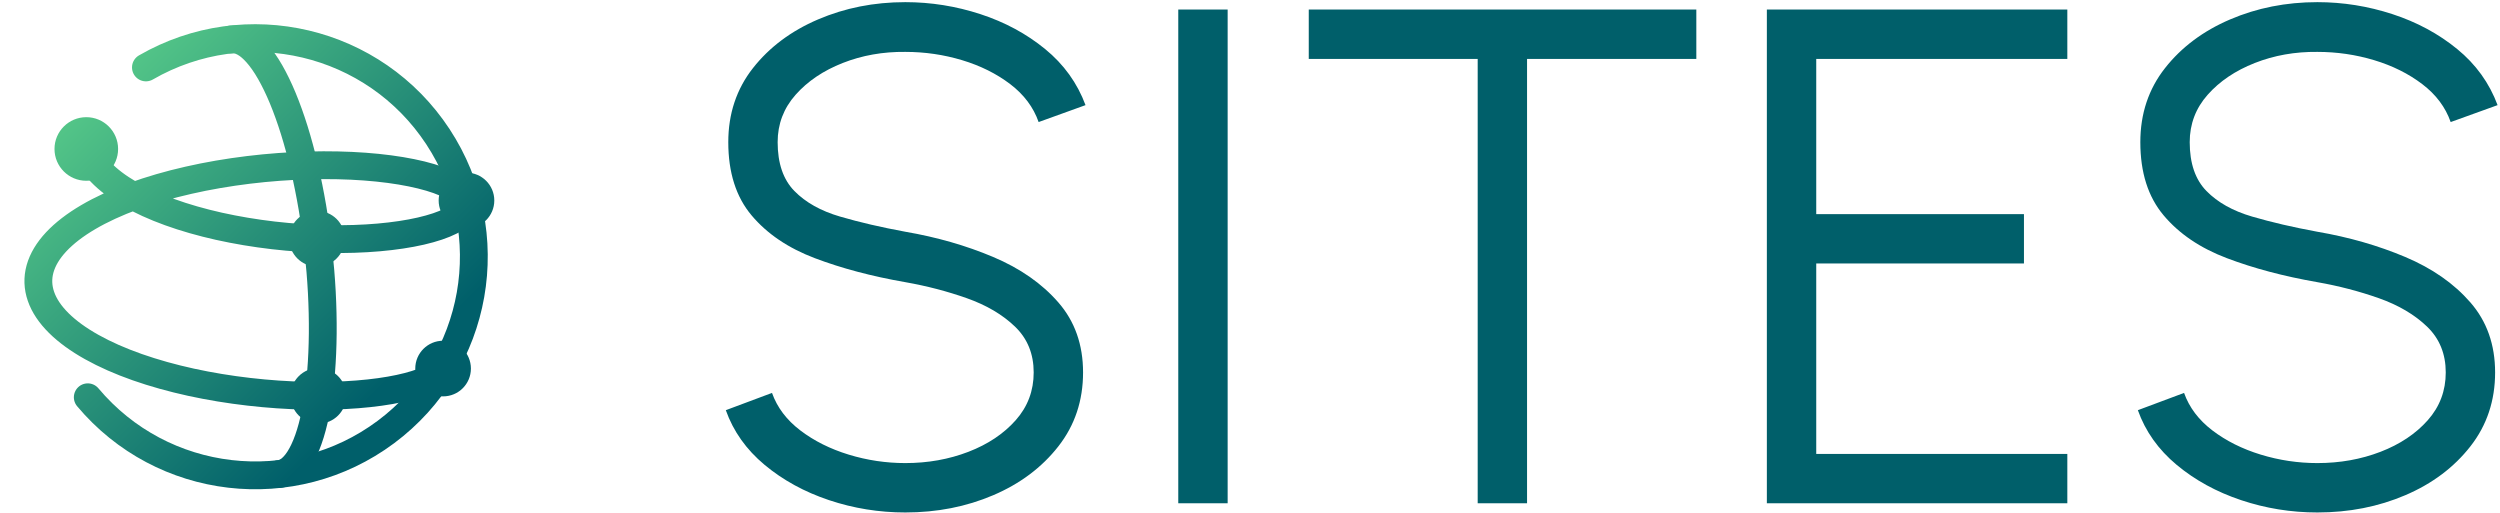
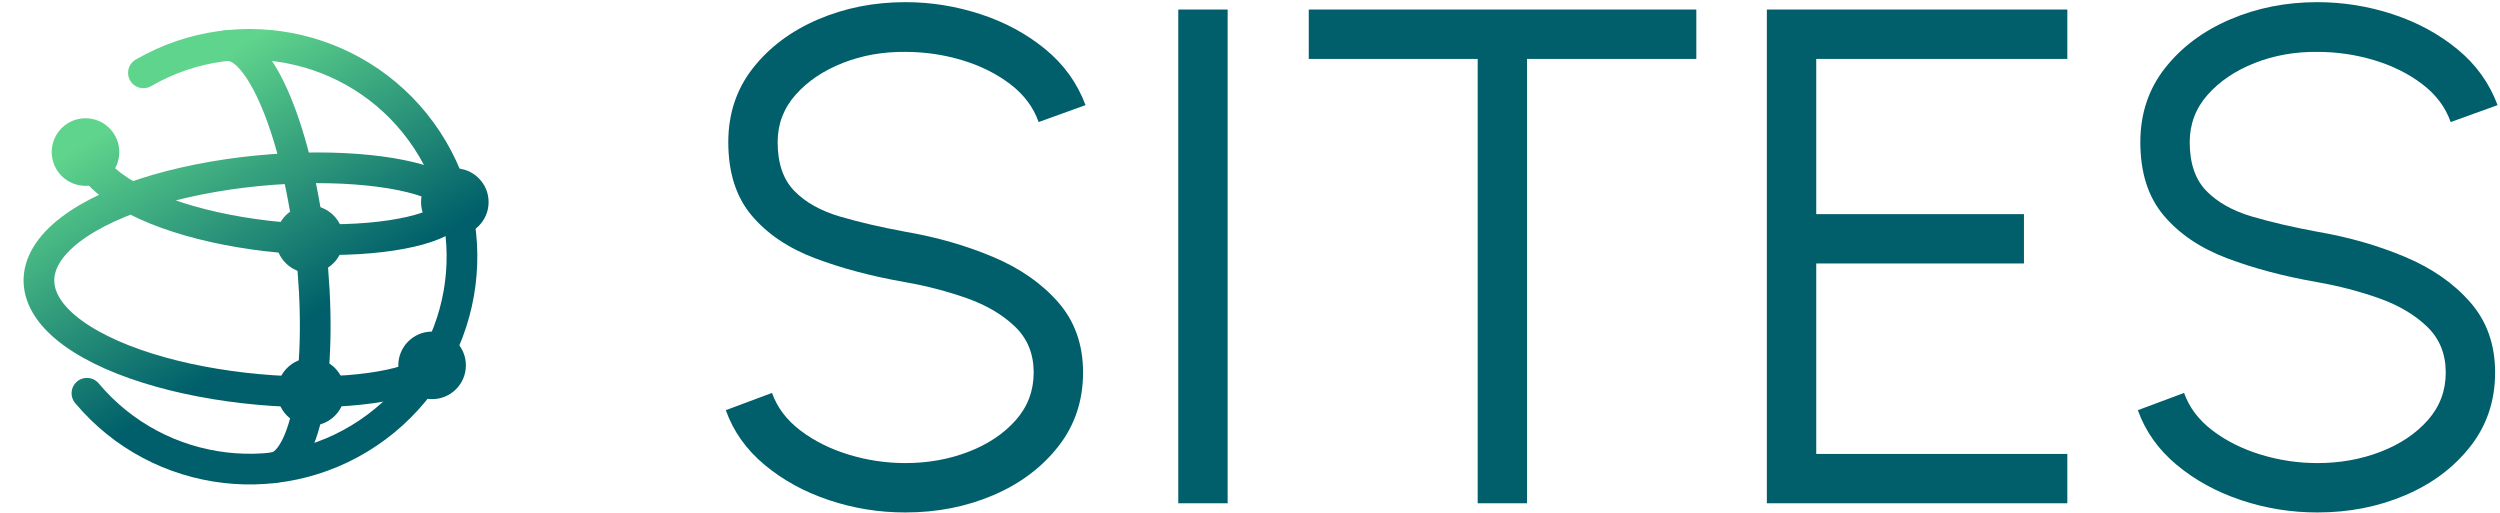
<svg xmlns="http://www.w3.org/2000/svg" viewBox="6.651 0.000 138.517 28.400" width="138.517mm" height="28.400mm">
-   <svg x="6.668" y="0.054" width="28.343" height="28.343" viewBox="21.73 21.30 257.40 257.40">
+   <svg x="6.668" y="0.054" width="28.343" height="28.343" viewBox="20.87 17.52 264.97 264.97">
    <defs>
-       <linearGradient id="canopy-sites-gradient" gradientUnits="userSpaceOnUse" x1="279.13" y1="278.70" x2="21.73" y2="21.30">
+       <linearGradient id="canopy-sites-gradient" gradientUnits="userSpaceOnUse" x1="195.51" y1="234.92" x2="83.50" y2="54.46">
        <stop offset="0.25" stop-color="#005f6a" />
        <stop offset="0.9" stop-color="#5fd48c" />
      </linearGradient>
    </defs>
-     <g fill="none" stroke="url(#canopy-sites-gradient)" stroke-width="14" stroke-linecap="round" stroke-linejoin="round">
+     <g fill="none" stroke="url(#canopy-sites-gradient)" stroke-width="15.9" stroke-linecap="round" stroke-linejoin="round">
      <path id="silhouette" d="M95.00,54.74 A110.00,110.00 0 1 1 65.74,220.71" />
      <path id="meridian" d="M162.15,259.33 C164.23,259.10 166.23,258.16 168.11,256.54 C169.99,254.92 171.76,252.61 173.37,249.65 C174.99,246.70 176.45,243.11 177.74,238.94 C179.03,234.77 180.13,230.03 181.04,224.81 C181.95,219.59 182.65,213.88 183.15,207.81 C183.64,201.73 183.92,195.28 183.98,188.58 C184.04,181.88 183.88,174.93 183.51,167.87 C183.13,160.81 182.54,153.63 181.75,146.47 C180.95,139.32 179.95,132.18 178.77,125.21 C177.58,118.24 176.21,111.43 174.68,104.90 C173.15,98.38 171.46,92.15 169.65,86.33 C167.83,80.51 165.89,75.10 163.86,70.20 C161.83,65.30 159.70,60.92 157.54,57.14 C155.37,53.35 153.15,50.17 150.92,47.64 C148.70,45.12 146.47,43.25 144.28,42.09 C142.08,40.92 139.93,40.44 137.85,40.67" />
      <path id="helix" d="M65.00,95.77 C66.23,99.73 68.68,103.67 72.32,107.46 C75.96,111.26 80.77,114.90 86.61,118.29 C92.45,121.67 99.30,124.79 106.92,127.54 C114.54,130.30 122.92,132.69 131.73,134.66 C140.54,136.62 149.77,138.16 159.05,139.24 C168.33,140.31 177.66,140.93 186.63,141.09 C195.61,141.26 204.23,140.97 212.13,140.28 C220.03,139.59 227.21,138.50 233.34,137.09 C239.47,135.68 244.56,133.96 248.36,132.03 C252.17,130.10 254.70,127.96 255.82,125.75 C256.93,123.55 256.64,121.27 254.93,119.07 C253.22,116.86 250.09,114.72 245.65,112.79 C241.21,110.86 235.45,109.14 228.61,107.75 C221.77,106.35 213.83,105.29 205.12,104.64 C196.41,104.00 186.93,103.78 177.05,104.04 C167.17,104.30 156.90,105.05 146.65,106.29 C136.40,107.54 126.18,109.28 116.40,111.51 C106.61,113.73 97.27,116.44 88.74,119.56 C80.22,122.68 72.52,126.22 65.95,130.08 C59.38,133.94 53.94,138.12 49.85,142.49 C45.76,146.87 43.02,151.44 41.73,156.06 C40.44,160.69 40.60,165.37 42.20,169.97 C43.79,174.57 46.82,179.08 51.15,183.37 C55.47,187.66 61.09,191.72 67.77,195.45 C74.44,199.18 82.16,202.58 90.61,205.55 C99.06,208.52 108.22,211.07 117.72,213.15 C127.23,215.22 137.06,216.83 146.83,217.95 C156.59,219.08 166.28,219.73 175.51,219.92 C184.74,220.12 193.49,219.87 201.43,219.24 C209.38,218.62 216.50,217.61 222.55,216.32 C228.59,215.04 233.55,213.47 237.25,211.75 C240.95,210.03 243.39,208.16 244.53,206.26" />
    </g>
    <g id="nodes" fill="url(#canopy-sites-gradient)">
-       <circle id="terminal" cx="65.00" cy="95.77" r="16" />
-       <circle cx="181.80" cy="219.99" r="14" />
-       <circle cx="181.09" cy="140.94" r="14" />
-       <circle cx="256.30" cy="121.69" r="14" />
-       <circle cx="244.53" cy="206.26" r="14" />
+       <circle id="terminal" cx="65.00" cy="95.77" r="17.5" />
+       <circle cx="181.80" cy="219.99" r="17.5" />
+       <circle cx="181.09" cy="140.94" r="17.5" />
+       <circle cx="256.30" cy="121.69" r="17.5" />
+       <circle cx="244.53" cy="206.26" r="17.5" />
    </g>
  </svg>
  <path fill="#005f6a" aria-label="SITES" d="M56.812 28.394Q54.623 28.394 52.581 27.71Q50.539 27.026 49.015 25.756Q47.491 24.486 46.866 22.727L49.425 21.77Q49.855 22.981 50.998 23.851Q52.141 24.72 53.675 25.189Q55.209 25.658 56.812 25.658Q58.687 25.658 60.309 25.033Q61.931 24.407 62.927 23.284Q63.924 22.16 63.924 20.636Q63.924 19.093 62.888 18.096Q61.853 17.1 60.221 16.523Q58.59 15.947 56.812 15.634Q54.017 15.146 51.8 14.305Q49.582 13.465 48.292 11.931Q47.003 10.397 47.003 7.877Q47.003 5.512 48.37 3.773Q49.738 2.034 51.975 1.077Q54.213 0.119 56.812 0.119Q58.941 0.119 60.974 0.784Q63.006 1.448 64.559 2.718Q66.112 3.988 66.796 5.825L64.198 6.763Q63.768 5.532 62.625 4.662Q61.482 3.793 59.957 3.334Q58.433 2.875 56.812 2.875Q54.955 2.855 53.343 3.49Q51.731 4.125 50.735 5.249Q49.738 6.372 49.738 7.877Q49.738 9.635 50.666 10.583Q51.594 11.531 53.197 12Q54.799 12.469 56.812 12.84Q59.43 13.289 61.677 14.237Q63.924 15.185 65.292 16.758Q66.66 18.331 66.66 20.636Q66.66 22.981 65.292 24.73Q63.924 26.479 61.687 27.436Q59.449 28.394 56.812 28.394ZM71.935 27.886V0.53H74.671V27.886ZM100.639 0.53V3.265H91.26V27.886H88.525V3.265H79.165V0.53ZM104.547 27.886V0.53H121.195V3.265H107.283V11.863H118.792V14.598H107.283V25.15H121.195V27.886ZM135.049 28.394Q132.861 28.394 130.819 27.71Q128.777 27.026 127.253 25.756Q125.729 24.486 125.103 22.727L127.663 21.77Q128.093 22.981 129.236 23.851Q130.379 24.72 131.913 25.189Q133.447 25.658 135.049 25.658Q136.925 25.658 138.547 25.033Q140.169 24.407 141.165 23.284Q142.162 22.16 142.162 20.636Q142.162 19.093 141.126 18.096Q140.09 17.1 138.459 16.523Q136.827 15.947 135.049 15.634Q132.255 15.146 130.037 14.305Q127.819 13.465 126.53 11.931Q125.24 10.397 125.24 7.877Q125.24 5.512 126.608 3.773Q127.976 2.034 130.213 1.077Q132.45 0.119 135.049 0.119Q137.179 0.119 139.211 0.784Q141.243 1.448 142.797 2.718Q144.35 3.988 145.034 5.825L142.435 6.763Q142.005 5.532 140.862 4.662Q139.719 3.793 138.195 3.334Q136.671 2.875 135.049 2.875Q133.193 2.855 131.581 3.49Q129.969 4.125 128.972 5.249Q127.976 6.372 127.976 7.877Q127.976 9.635 128.904 10.583Q129.832 11.531 131.434 12Q133.036 12.469 135.049 12.84Q137.667 13.289 139.915 14.237Q142.162 15.185 143.529 16.758Q144.897 18.331 144.897 20.636Q144.897 22.981 143.529 24.73Q142.162 26.479 139.924 27.436Q137.687 28.394 135.049 28.394Z" />
</svg>
